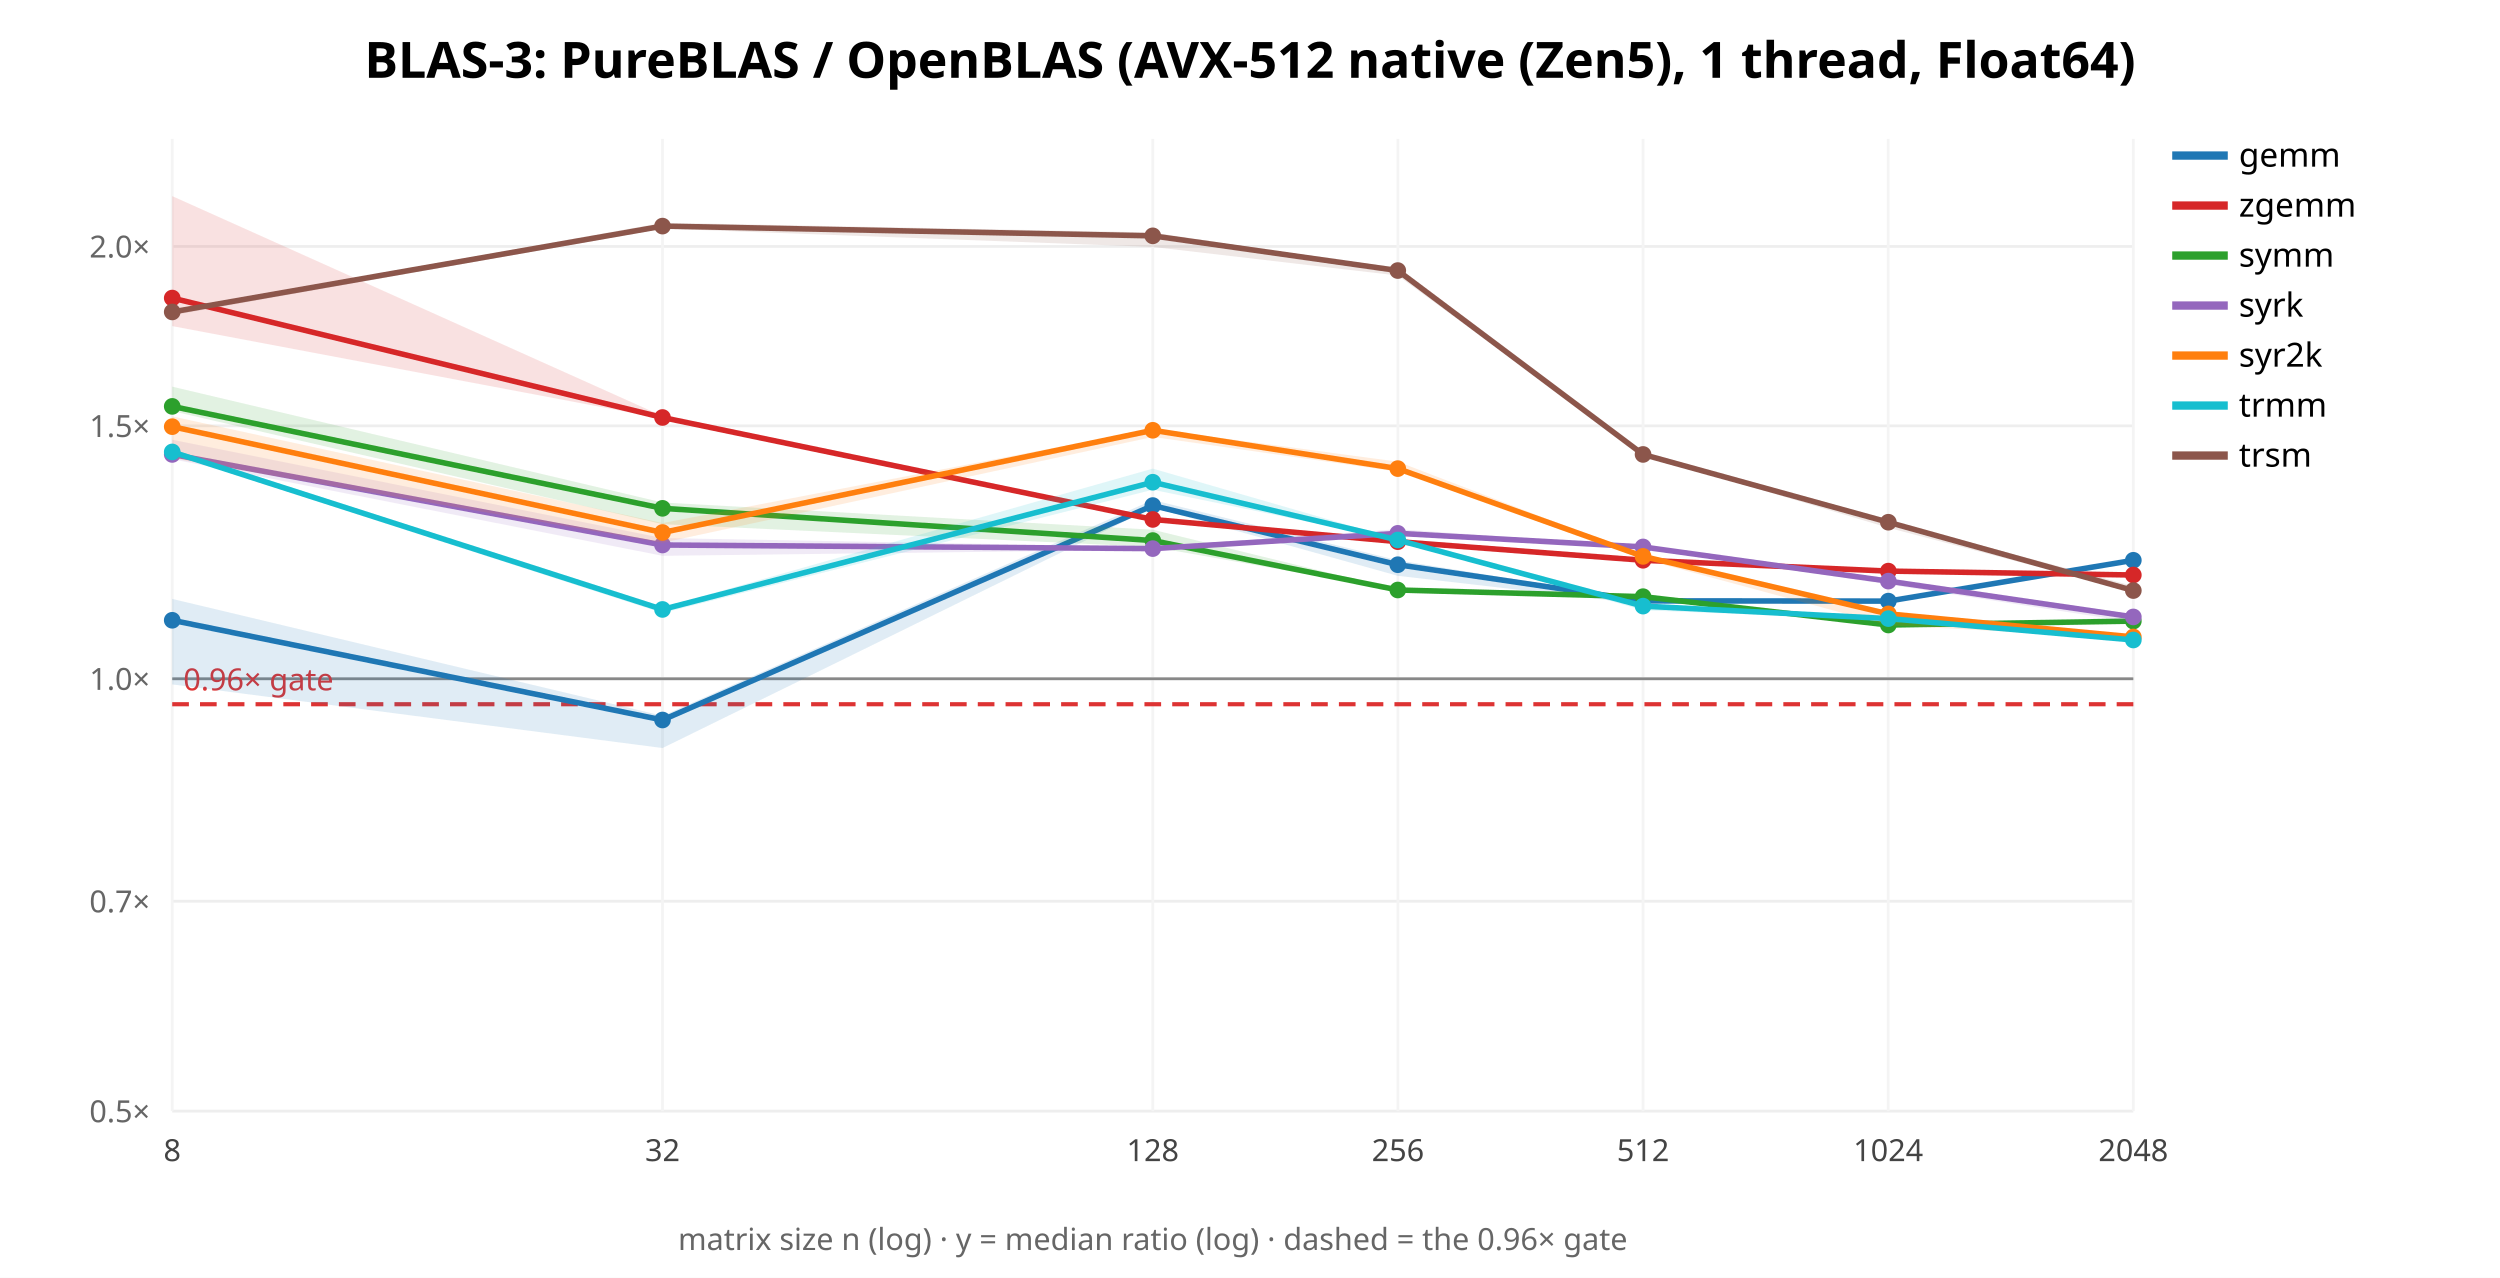
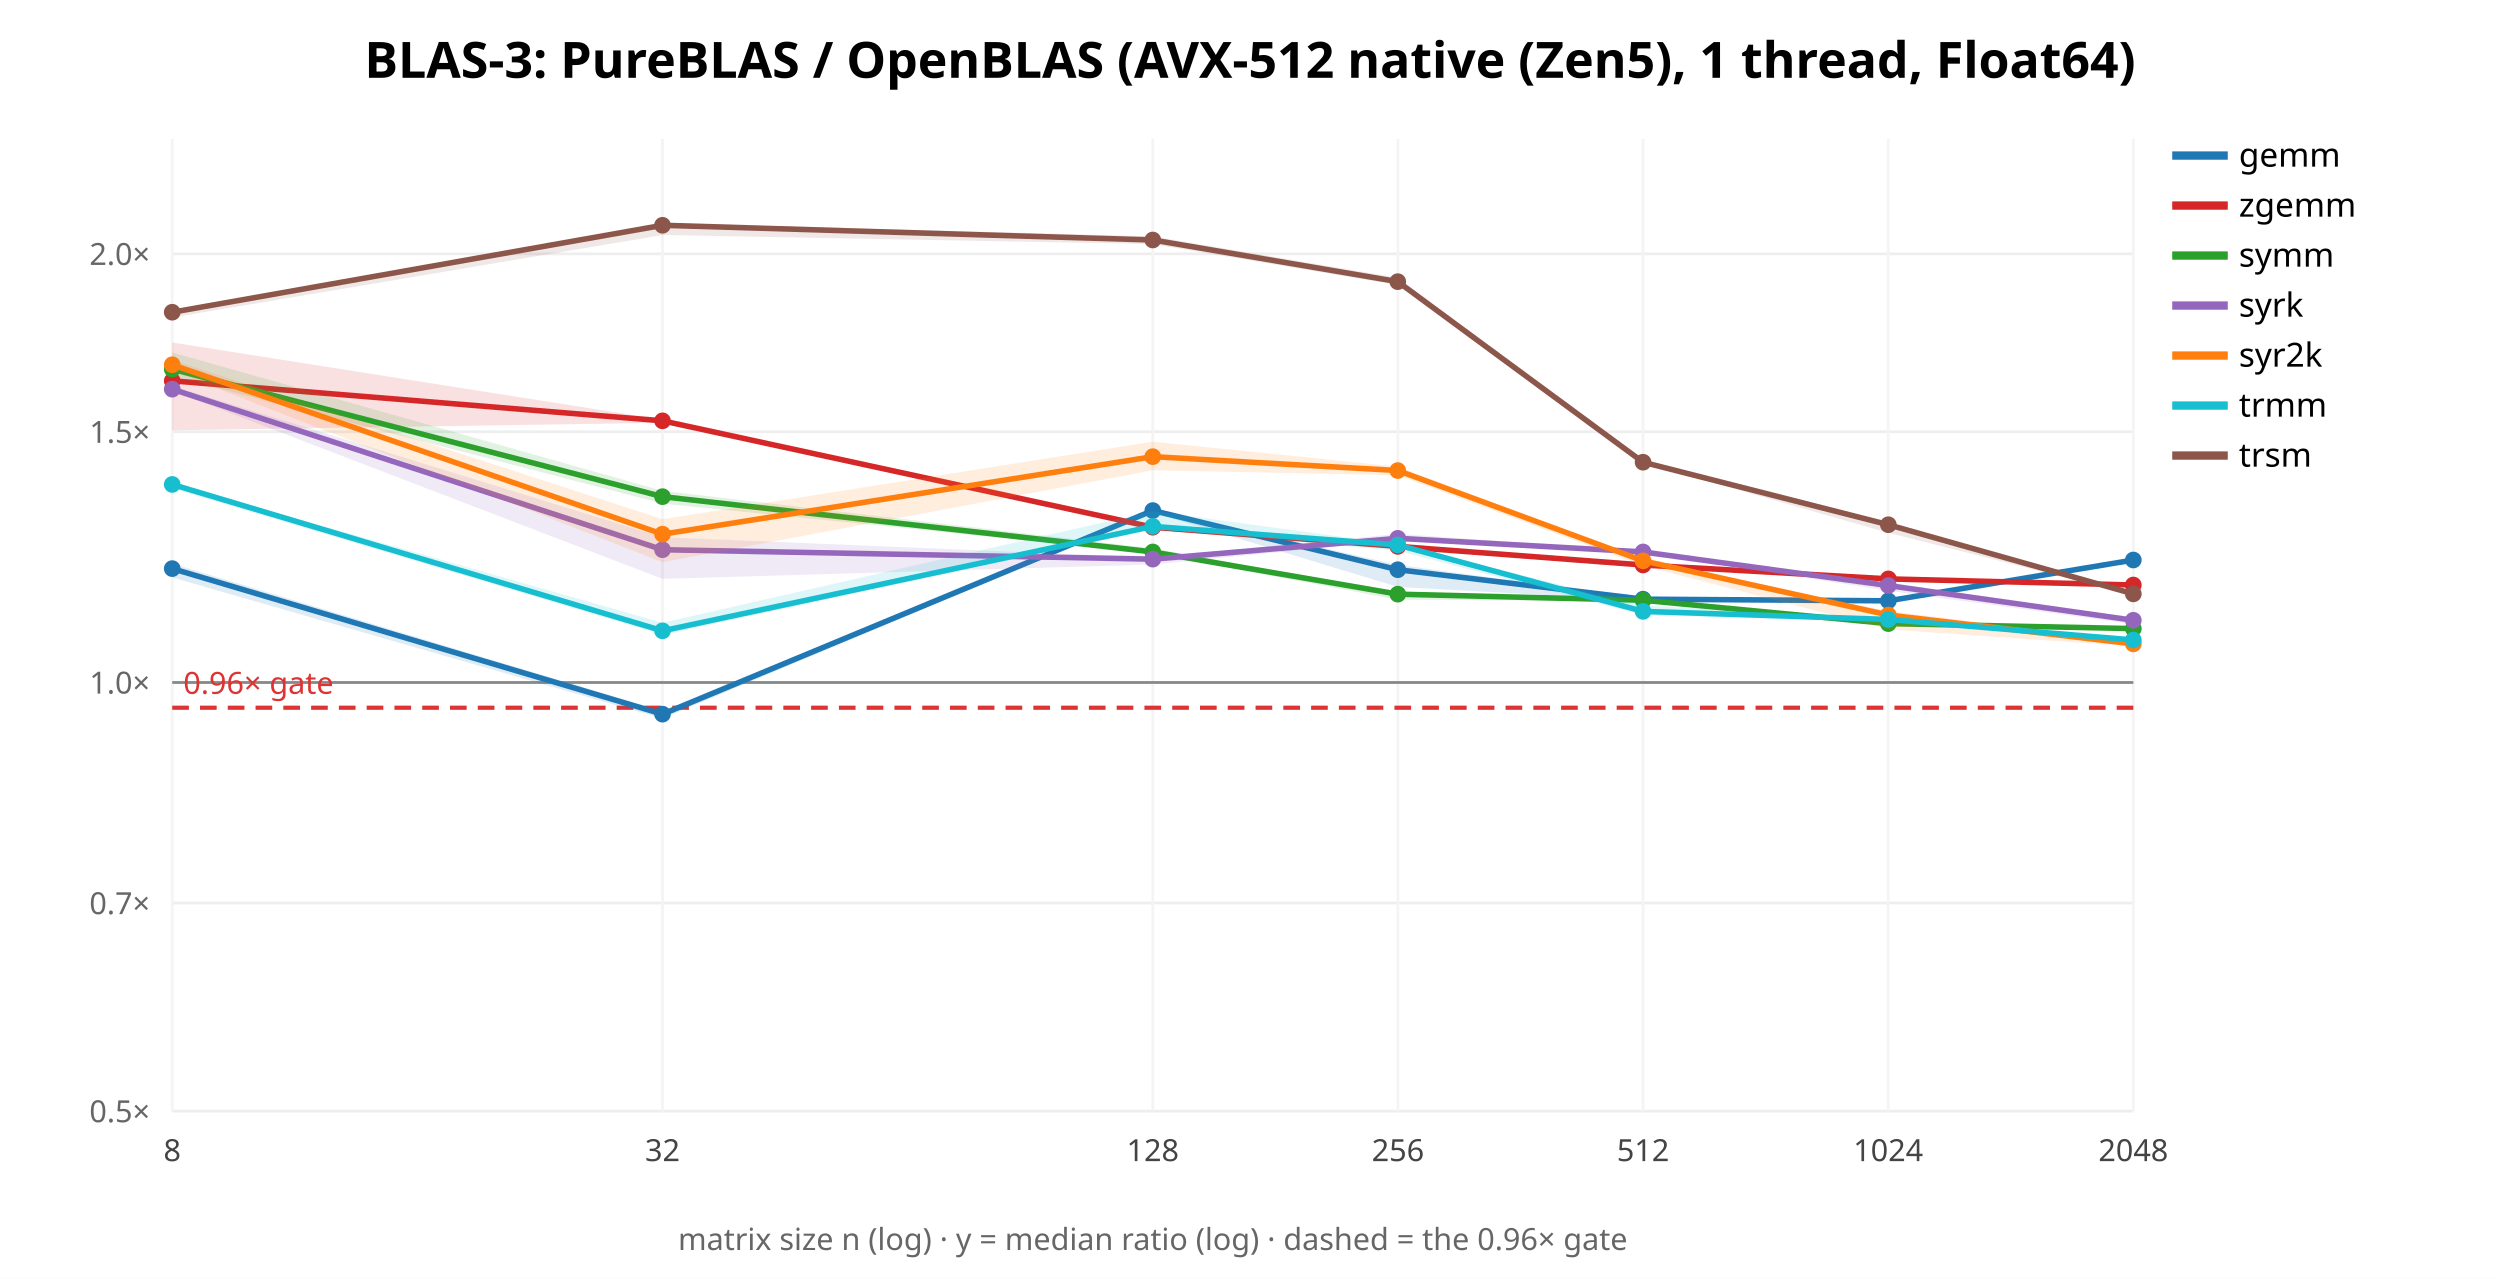
<svg xmlns="http://www.w3.org/2000/svg" width="900" height="460" font-family="sans-serif">
  <rect width="900" height="460" fill="white" />
  <text x="450.0" y="28" text-anchor="middle" font-size="18" font-weight="bold">BLAS-3: PureBLAS / OpenBLAS (AVX-512 native (Zen5), 1 thread, Float64)</text>
  <line x1="62" y1="400.0" x2="768" y2="400.0" stroke="#eee" />
  <text x="54" y="404.0" text-anchor="end" font-size="11" fill="#666">0.5×</text>
-   <line x1="62" y1="324.447" x2="768" y2="324.447" stroke="#eee" />
-   <text x="54" y="328.447" text-anchor="end" font-size="11" fill="#666">0.7×</text>
-   <line x1="62" y1="244.357" x2="768" y2="244.357" stroke="#eee" />
-   <text x="54" y="248.357" text-anchor="end" font-size="11" fill="#666">1.0×</text>
-   <line x1="62" y1="153.312" x2="768" y2="153.312" stroke="#eee" />
-   <text x="54" y="157.312" text-anchor="end" font-size="11" fill="#666">1.5×</text>
-   <line x1="62" y1="88.714" x2="768" y2="88.714" stroke="#eee" />
-   <text x="54" y="92.714" text-anchor="end" font-size="11" fill="#666">2.0×</text>
+   <line x1="62" y1="325.096" x2="768" y2="325.096" stroke="#eee" />
+   <text x="54" y="329.096" text-anchor="end" font-size="11" fill="#666">0.7×</text>
+   <line x1="62" y1="245.694" x2="768" y2="245.694" stroke="#eee" />
+   <text x="54" y="249.694" text-anchor="end" font-size="11" fill="#666">1.0×</text>
+   <line x1="62" y1="155.43" x2="768" y2="155.43" stroke="#eee" />
+   <text x="54" y="159.43" text-anchor="end" font-size="11" fill="#666">1.5×</text>
+   <line x1="62" y1="91.387" x2="768" y2="91.387" stroke="#eee" />
+   <text x="54" y="95.387" text-anchor="end" font-size="11" fill="#666">2.0×</text>
  <line x1="62.0" y1="50" x2="62.0" y2="400" stroke="#f4f4f4" />
  <text x="62.0" y="418" text-anchor="middle" font-size="11" fill="#444">8</text>
  <line x1="238.5" y1="50" x2="238.5" y2="400" stroke="#f4f4f4" />
  <text x="238.5" y="418" text-anchor="middle" font-size="11" fill="#444">32</text>
  <line x1="415.0" y1="50" x2="415.0" y2="400" stroke="#f4f4f4" />
  <text x="415.0" y="418" text-anchor="middle" font-size="11" fill="#444">128</text>
  <line x1="503.25" y1="50" x2="503.25" y2="400" stroke="#f4f4f4" />
  <text x="503.25" y="418" text-anchor="middle" font-size="11" fill="#444">256</text>
  <line x1="591.5" y1="50" x2="591.5" y2="400" stroke="#f4f4f4" />
  <text x="591.5" y="418" text-anchor="middle" font-size="11" fill="#444">512</text>
  <line x1="679.75" y1="50" x2="679.75" y2="400" stroke="#f4f4f4" />
  <text x="679.75" y="418" text-anchor="middle" font-size="11" fill="#444">1024</text>
  <line x1="768.0" y1="50" x2="768.0" y2="400" stroke="#f4f4f4" />
  <text x="768.0" y="418" text-anchor="middle" font-size="11" fill="#444">2048</text>
-   <line x1="62" y1="244.357" x2="768" y2="244.357" stroke="#888" />
-   <line x1="62" y1="253.523" x2="768" y2="253.523" stroke="#d33" stroke-width="1.5" stroke-dasharray="6 4" />
-   <text x="66" y="248.523" font-size="11" fill="#d33">0.96× gate</text>
-   <polygon points="62.0,215.6 238.5,257.7 415.0,180.0 503.2,201.7 591.5,216.1 679.8,216.4 768.0,201.6 768.0,201.9 679.8,216.9 591.5,217.5 503.2,207.3 415.0,182.7 238.5,269.3 62.0,246.4" fill="#1f77b4" opacity="0.14" stroke="none" />
-   <polyline points="62.0,223.3 238.5,259.2 415.0,182.0 503.2,203.3 591.5,216.3 679.8,216.4 768.0,201.7" fill="none" stroke="#1f77b4" stroke-width="2" />
-   <circle cx="62.0" cy="223.3" r="3" fill="#1f77b4" />
-   <circle cx="238.5" cy="259.2" r="3" fill="#1f77b4" />
-   <circle cx="415.0" cy="182.0" r="3" fill="#1f77b4" />
-   <circle cx="503.2" cy="203.3" r="3" fill="#1f77b4" />
-   <circle cx="591.5" cy="216.3" r="3" fill="#1f77b4" />
-   <circle cx="679.8" cy="216.4" r="3" fill="#1f77b4" />
-   <circle cx="768.0" cy="201.7" r="3" fill="#1f77b4" />
+   <line x1="62" y1="245.694" x2="768" y2="245.694" stroke="#888" />
+   <line x1="62" y1="254.781" x2="768" y2="254.781" stroke="#d33" stroke-width="1.5" stroke-dasharray="6 4" />
+   <text x="66" y="249.781" font-size="11" fill="#d33">0.96× gate</text>
+   <polygon points="62.0,202.9 238.5,256.0 415.0,183.4 503.2,203.3 591.5,215.5 679.8,216.0 768.0,201.5 768.0,201.8 679.8,216.6 591.5,216.2 503.2,211.3 415.0,184.5 238.5,258.7 62.0,207.9" fill="#1f77b4" opacity="0.14" stroke="none" />
+   <polyline points="62.0,204.7 238.5,257.1 415.0,183.8 503.2,205.1 591.5,215.7 679.8,216.3 768.0,201.6" fill="none" stroke="#1f77b4" stroke-width="2" />
+   <circle cx="62.0" cy="204.7" r="3" fill="#1f77b4" />
+   <circle cx="238.5" cy="257.1" r="3" fill="#1f77b4" />
+   <circle cx="415.0" cy="183.8" r="3" fill="#1f77b4" />
+   <circle cx="503.2" cy="205.1" r="3" fill="#1f77b4" />
+   <circle cx="591.5" cy="215.7" r="3" fill="#1f77b4" />
+   <circle cx="679.8" cy="216.3" r="3" fill="#1f77b4" />
+   <circle cx="768.0" cy="201.6" r="3" fill="#1f77b4" />
  <line x1="782" y1="56" x2="802" y2="56" stroke="#1f77b4" stroke-width="3" />
  <text x="806" y="60" font-size="12">gemm</text>
-   <polygon points="62.0,70.6 238.5,149.8 415.0,186.8 503.2,194.8 591.5,201.2 679.8,205.4 768.0,206.9 768.0,207.1 679.8,205.8 591.5,202.3 503.2,195.2 415.0,187.2 238.5,150.7 62.0,117.4" fill="#d62728" opacity="0.14" stroke="none" />
-   <polyline points="62.0,107.3 238.5,150.3 415.0,187.0 503.2,195.0 591.5,201.7 679.8,205.6 768.0,207.0" fill="none" stroke="#d62728" stroke-width="2" />
-   <circle cx="62.0" cy="107.3" r="3" fill="#d62728" />
-   <circle cx="238.5" cy="150.3" r="3" fill="#d62728" />
-   <circle cx="415.0" cy="187.0" r="3" fill="#d62728" />
-   <circle cx="503.2" cy="195.0" r="3" fill="#d62728" />
-   <circle cx="591.5" cy="201.7" r="3" fill="#d62728" />
-   <circle cx="679.8" cy="205.6" r="3" fill="#d62728" />
-   <circle cx="768.0" cy="207.0" r="3" fill="#d62728" />
+   <polygon points="62.0,123.3 238.5,151.1 415.0,189.0 503.2,196.4 591.5,203.2 679.8,208.3 768.0,210.6 768.0,210.6 679.8,208.6 591.5,204.4 503.2,197.4 415.0,190.5 238.5,152.2 62.0,154.9" fill="#d62728" opacity="0.14" stroke="none" />
+   <polyline points="62.0,137.1 238.5,151.5 415.0,189.8 503.2,196.7 591.5,203.4 679.8,208.4 768.0,210.6" fill="none" stroke="#d62728" stroke-width="2" />
+   <circle cx="62.0" cy="137.1" r="3" fill="#d62728" />
+   <circle cx="238.5" cy="151.5" r="3" fill="#d62728" />
+   <circle cx="415.0" cy="189.8" r="3" fill="#d62728" />
+   <circle cx="503.2" cy="196.7" r="3" fill="#d62728" />
+   <circle cx="591.5" cy="203.4" r="3" fill="#d62728" />
+   <circle cx="679.8" cy="208.4" r="3" fill="#d62728" />
+   <circle cx="768.0" cy="210.6" r="3" fill="#d62728" />
  <line x1="782" y1="74" x2="802" y2="74" stroke="#d62728" stroke-width="3" />
  <text x="806" y="78" font-size="12">zgemm</text>
-   <polygon points="62.0,139.2 238.5,180.9 415.0,190.7 503.2,212.3 591.5,214.5 679.8,224.3 768.0,223.4 768.0,223.8 679.8,225.2 591.5,215.0 503.2,212.5 415.0,196.9 238.5,188.7 62.0,148.0" fill="#2ca02c" opacity="0.14" stroke="none" />
-   <polyline points="62.0,146.3 238.5,183.0 415.0,194.6 503.2,212.4 591.5,214.8 679.8,225.0 768.0,223.6" fill="none" stroke="#2ca02c" stroke-width="2" />
-   <circle cx="62.0" cy="146.3" r="3" fill="#2ca02c" />
-   <circle cx="238.5" cy="183.0" r="3" fill="#2ca02c" />
-   <circle cx="415.0" cy="194.6" r="3" fill="#2ca02c" />
-   <circle cx="503.2" cy="212.4" r="3" fill="#2ca02c" />
-   <circle cx="591.5" cy="214.8" r="3" fill="#2ca02c" />
-   <circle cx="679.8" cy="225.0" r="3" fill="#2ca02c" />
-   <circle cx="768.0" cy="223.6" r="3" fill="#2ca02c" />
+   <polygon points="62.0,126.9 238.5,176.7 415.0,197.4 503.2,213.6 591.5,215.7 679.8,224.0 768.0,226.0 768.0,226.8 679.8,224.6 591.5,216.3 503.2,215.9 415.0,199.2 238.5,181.3 62.0,135.5" fill="#2ca02c" opacity="0.14" stroke="none" />
+   <polyline points="62.0,132.9 238.5,178.8 415.0,198.7 503.2,213.9 591.5,216.1 679.8,224.5 768.0,226.3" fill="none" stroke="#2ca02c" stroke-width="2" />
+   <circle cx="62.0" cy="132.9" r="3" fill="#2ca02c" />
+   <circle cx="238.5" cy="178.8" r="3" fill="#2ca02c" />
+   <circle cx="415.0" cy="198.7" r="3" fill="#2ca02c" />
+   <circle cx="503.2" cy="213.9" r="3" fill="#2ca02c" />
+   <circle cx="591.5" cy="216.1" r="3" fill="#2ca02c" />
+   <circle cx="679.8" cy="224.5" r="3" fill="#2ca02c" />
+   <circle cx="768.0" cy="226.3" r="3" fill="#2ca02c" />
  <line x1="782" y1="92" x2="802" y2="92" stroke="#2ca02c" stroke-width="3" />
  <text x="806" y="96" font-size="12">symm</text>
-   <polygon points="62.0,158.3 238.5,193.7 415.0,196.9 503.2,190.5 591.5,196.8 679.8,208.6 768.0,221.3 768.0,224.0 679.8,210.4 591.5,197.2 503.2,192.7 415.0,197.9 238.5,200.1 62.0,165.3" fill="#9467bd" opacity="0.14" stroke="none" />
-   <polyline points="62.0,163.6 238.5,196.2 415.0,197.5 503.2,192.0 591.5,196.9 679.8,209.2 768.0,222.1" fill="none" stroke="#9467bd" stroke-width="2" />
-   <circle cx="62.0" cy="163.6" r="3" fill="#9467bd" />
-   <circle cx="238.5" cy="196.2" r="3" fill="#9467bd" />
-   <circle cx="415.0" cy="197.5" r="3" fill="#9467bd" />
-   <circle cx="503.2" cy="192.0" r="3" fill="#9467bd" />
-   <circle cx="591.5" cy="196.9" r="3" fill="#9467bd" />
-   <circle cx="679.8" cy="209.2" r="3" fill="#9467bd" />
-   <circle cx="768.0" cy="222.1" r="3" fill="#9467bd" />
+   <polygon points="62.0,139.0 238.5,193.4 415.0,200.7 503.2,192.2 591.5,198.3 679.8,210.4 768.0,222.4 768.0,224.7 679.8,212.7 591.5,198.9 503.2,194.6 415.0,203.2 238.5,208.4 62.0,140.7" fill="#9467bd" opacity="0.14" stroke="none" />
+   <polyline points="62.0,140.1 238.5,197.9 415.0,201.3 503.2,193.8 591.5,198.7 679.8,210.8 768.0,223.3" fill="none" stroke="#9467bd" stroke-width="2" />
+   <circle cx="62.0" cy="140.1" r="3" fill="#9467bd" />
+   <circle cx="238.5" cy="197.9" r="3" fill="#9467bd" />
+   <circle cx="415.0" cy="201.3" r="3" fill="#9467bd" />
+   <circle cx="503.2" cy="193.8" r="3" fill="#9467bd" />
+   <circle cx="591.5" cy="198.7" r="3" fill="#9467bd" />
+   <circle cx="679.8" cy="210.8" r="3" fill="#9467bd" />
+   <circle cx="768.0" cy="223.3" r="3" fill="#9467bd" />
  <line x1="782" y1="110" x2="802" y2="110" stroke="#9467bd" stroke-width="3" />
  <text x="806" y="114" font-size="12">syrk</text>
-   <polygon points="62.0,149.9 238.5,188.3 415.0,154.4 503.2,166.2 591.5,200.1 679.8,220.1 768.0,229.2 768.0,229.8 679.8,225.1 591.5,201.3 503.2,169.8 415.0,157.3 238.5,195.4 62.0,165.0" fill="#ff7f0e" opacity="0.14" stroke="none" />
-   <polyline points="62.0,153.6 238.5,191.7 415.0,154.9 503.2,168.7 591.5,200.3 679.8,221.0 768.0,229.3" fill="none" stroke="#ff7f0e" stroke-width="2" />
-   <circle cx="62.0" cy="153.6" r="3" fill="#ff7f0e" />
-   <circle cx="238.5" cy="191.7" r="3" fill="#ff7f0e" />
-   <circle cx="415.0" cy="154.9" r="3" fill="#ff7f0e" />
-   <circle cx="503.2" cy="168.7" r="3" fill="#ff7f0e" />
-   <circle cx="591.5" cy="200.3" r="3" fill="#ff7f0e" />
-   <circle cx="679.8" cy="221.0" r="3" fill="#ff7f0e" />
-   <circle cx="768.0" cy="229.3" r="3" fill="#ff7f0e" />
+   <polygon points="62.0,129.6 238.5,186.9 415.0,159.0 503.2,168.0 591.5,201.6 679.8,220.0 768.0,230.9 768.0,232.7 679.8,226.6 591.5,203.7 503.2,171.1 415.0,169.3 238.5,202.4 62.0,133.5" fill="#ff7f0e" opacity="0.14" stroke="none" />
+   <polyline points="62.0,131.3 238.5,192.3 415.0,164.4 503.2,169.4 591.5,201.9 679.8,221.4 768.0,231.8" fill="none" stroke="#ff7f0e" stroke-width="2" />
+   <circle cx="62.0" cy="131.3" r="3" fill="#ff7f0e" />
+   <circle cx="238.5" cy="192.3" r="3" fill="#ff7f0e" />
+   <circle cx="415.0" cy="164.4" r="3" fill="#ff7f0e" />
+   <circle cx="503.2" cy="169.4" r="3" fill="#ff7f0e" />
+   <circle cx="591.5" cy="201.9" r="3" fill="#ff7f0e" />
+   <circle cx="679.8" cy="221.4" r="3" fill="#ff7f0e" />
+   <circle cx="768.0" cy="231.8" r="3" fill="#ff7f0e" />
  <line x1="782" y1="128" x2="802" y2="128" stroke="#ff7f0e" stroke-width="3" />
  <text x="806" y="132" font-size="12">syr2k</text>
-   <polygon points="62.0,161.7 238.5,218.7 415.0,168.7 503.2,194.2 591.5,217.6 679.8,222.5 768.0,230.3 768.0,230.7 679.8,223.1 591.5,219.7 503.2,194.5 415.0,176.3 238.5,220.7 62.0,163.6" fill="#17becf" opacity="0.14" stroke="none" />
-   <polyline points="62.0,162.7 238.5,219.4 415.0,173.6 503.2,194.4 591.5,218.2 679.8,222.7 768.0,230.4" fill="none" stroke="#17becf" stroke-width="2" />
-   <circle cx="62.0" cy="162.7" r="3" fill="#17becf" />
-   <circle cx="238.5" cy="219.4" r="3" fill="#17becf" />
-   <circle cx="415.0" cy="173.6" r="3" fill="#17becf" />
-   <circle cx="503.2" cy="194.4" r="3" fill="#17becf" />
-   <circle cx="591.5" cy="218.2" r="3" fill="#17becf" />
-   <circle cx="679.8" cy="222.7" r="3" fill="#17becf" />
+   <polygon points="62.0,173.9 238.5,224.2 415.0,184.0 503.2,196.0 591.5,217.9 679.8,222.9 768.0,230.2 768.0,230.6 679.8,223.8 591.5,221.4 503.2,198.3 415.0,190.5 238.5,228.5 62.0,175.8" fill="#17becf" opacity="0.14" stroke="none" />
+   <polyline points="62.0,174.4 238.5,227.1 415.0,189.5 503.2,196.2 591.5,220.1 679.8,223.0 768.0,230.4" fill="none" stroke="#17becf" stroke-width="2" />
+   <circle cx="62.0" cy="174.4" r="3" fill="#17becf" />
+   <circle cx="238.5" cy="227.1" r="3" fill="#17becf" />
+   <circle cx="415.0" cy="189.5" r="3" fill="#17becf" />
+   <circle cx="503.2" cy="196.2" r="3" fill="#17becf" />
+   <circle cx="591.5" cy="220.1" r="3" fill="#17becf" />
+   <circle cx="679.8" cy="223.0" r="3" fill="#17becf" />
  <circle cx="768.0" cy="230.4" r="3" fill="#17becf" />
  <line x1="782" y1="146" x2="802" y2="146" stroke="#17becf" stroke-width="3" />
  <text x="806" y="150" font-size="12">trmm</text>
-   <polygon points="62.0,111.8 238.5,80.2 415.0,83.7 503.2,97.0 591.5,162.9 679.8,187.5 768.0,211.0 768.0,213.1 679.8,190.0 591.5,163.7 503.2,99.2 415.0,88.9 238.5,82.3 62.0,113.5" fill="#8c564b" opacity="0.14" stroke="none" />
-   <polyline points="62.0,112.3 238.5,81.4 415.0,84.9 503.2,97.4 591.5,163.6 679.8,188.0 768.0,212.6" fill="none" stroke="#8c564b" stroke-width="2" />
-   <circle cx="62.0" cy="112.3" r="3" fill="#8c564b" />
-   <circle cx="238.5" cy="81.4" r="3" fill="#8c564b" />
-   <circle cx="415.0" cy="84.9" r="3" fill="#8c564b" />
-   <circle cx="503.2" cy="97.4" r="3" fill="#8c564b" />
-   <circle cx="591.5" cy="163.6" r="3" fill="#8c564b" />
-   <circle cx="679.8" cy="188.0" r="3" fill="#8c564b" />
-   <circle cx="768.0" cy="212.6" r="3" fill="#8c564b" />
+   <polygon points="62.0,112.0 238.5,80.3 415.0,85.1 503.2,100.0 591.5,166.3 679.8,188.6 768.0,213.8 768.0,214.1 679.8,191.8 591.5,166.6 503.2,102.6 415.0,87.9 238.5,84.6 62.0,114.3" fill="#8c564b" opacity="0.14" stroke="none" />
+   <polyline points="62.0,112.4 238.5,81.1 415.0,86.4 503.2,101.4 591.5,166.4 679.8,188.9 768.0,213.8" fill="none" stroke="#8c564b" stroke-width="2" />
+   <circle cx="62.0" cy="112.4" r="3" fill="#8c564b" />
+   <circle cx="238.5" cy="81.1" r="3" fill="#8c564b" />
+   <circle cx="415.0" cy="86.4" r="3" fill="#8c564b" />
+   <circle cx="503.2" cy="101.4" r="3" fill="#8c564b" />
+   <circle cx="591.5" cy="166.4" r="3" fill="#8c564b" />
+   <circle cx="679.8" cy="188.9" r="3" fill="#8c564b" />
+   <circle cx="768.0" cy="213.8" r="3" fill="#8c564b" />
  <line x1="782" y1="164" x2="802" y2="164" stroke="#8c564b" stroke-width="3" />
  <text x="806" y="168" font-size="12">trsm</text>
  <text x="415.0" y="450" text-anchor="middle" font-size="11" fill="#666">matrix size n (log) · y = median ratio (log) · dashed = the 0.96× gate</text>
</svg>
